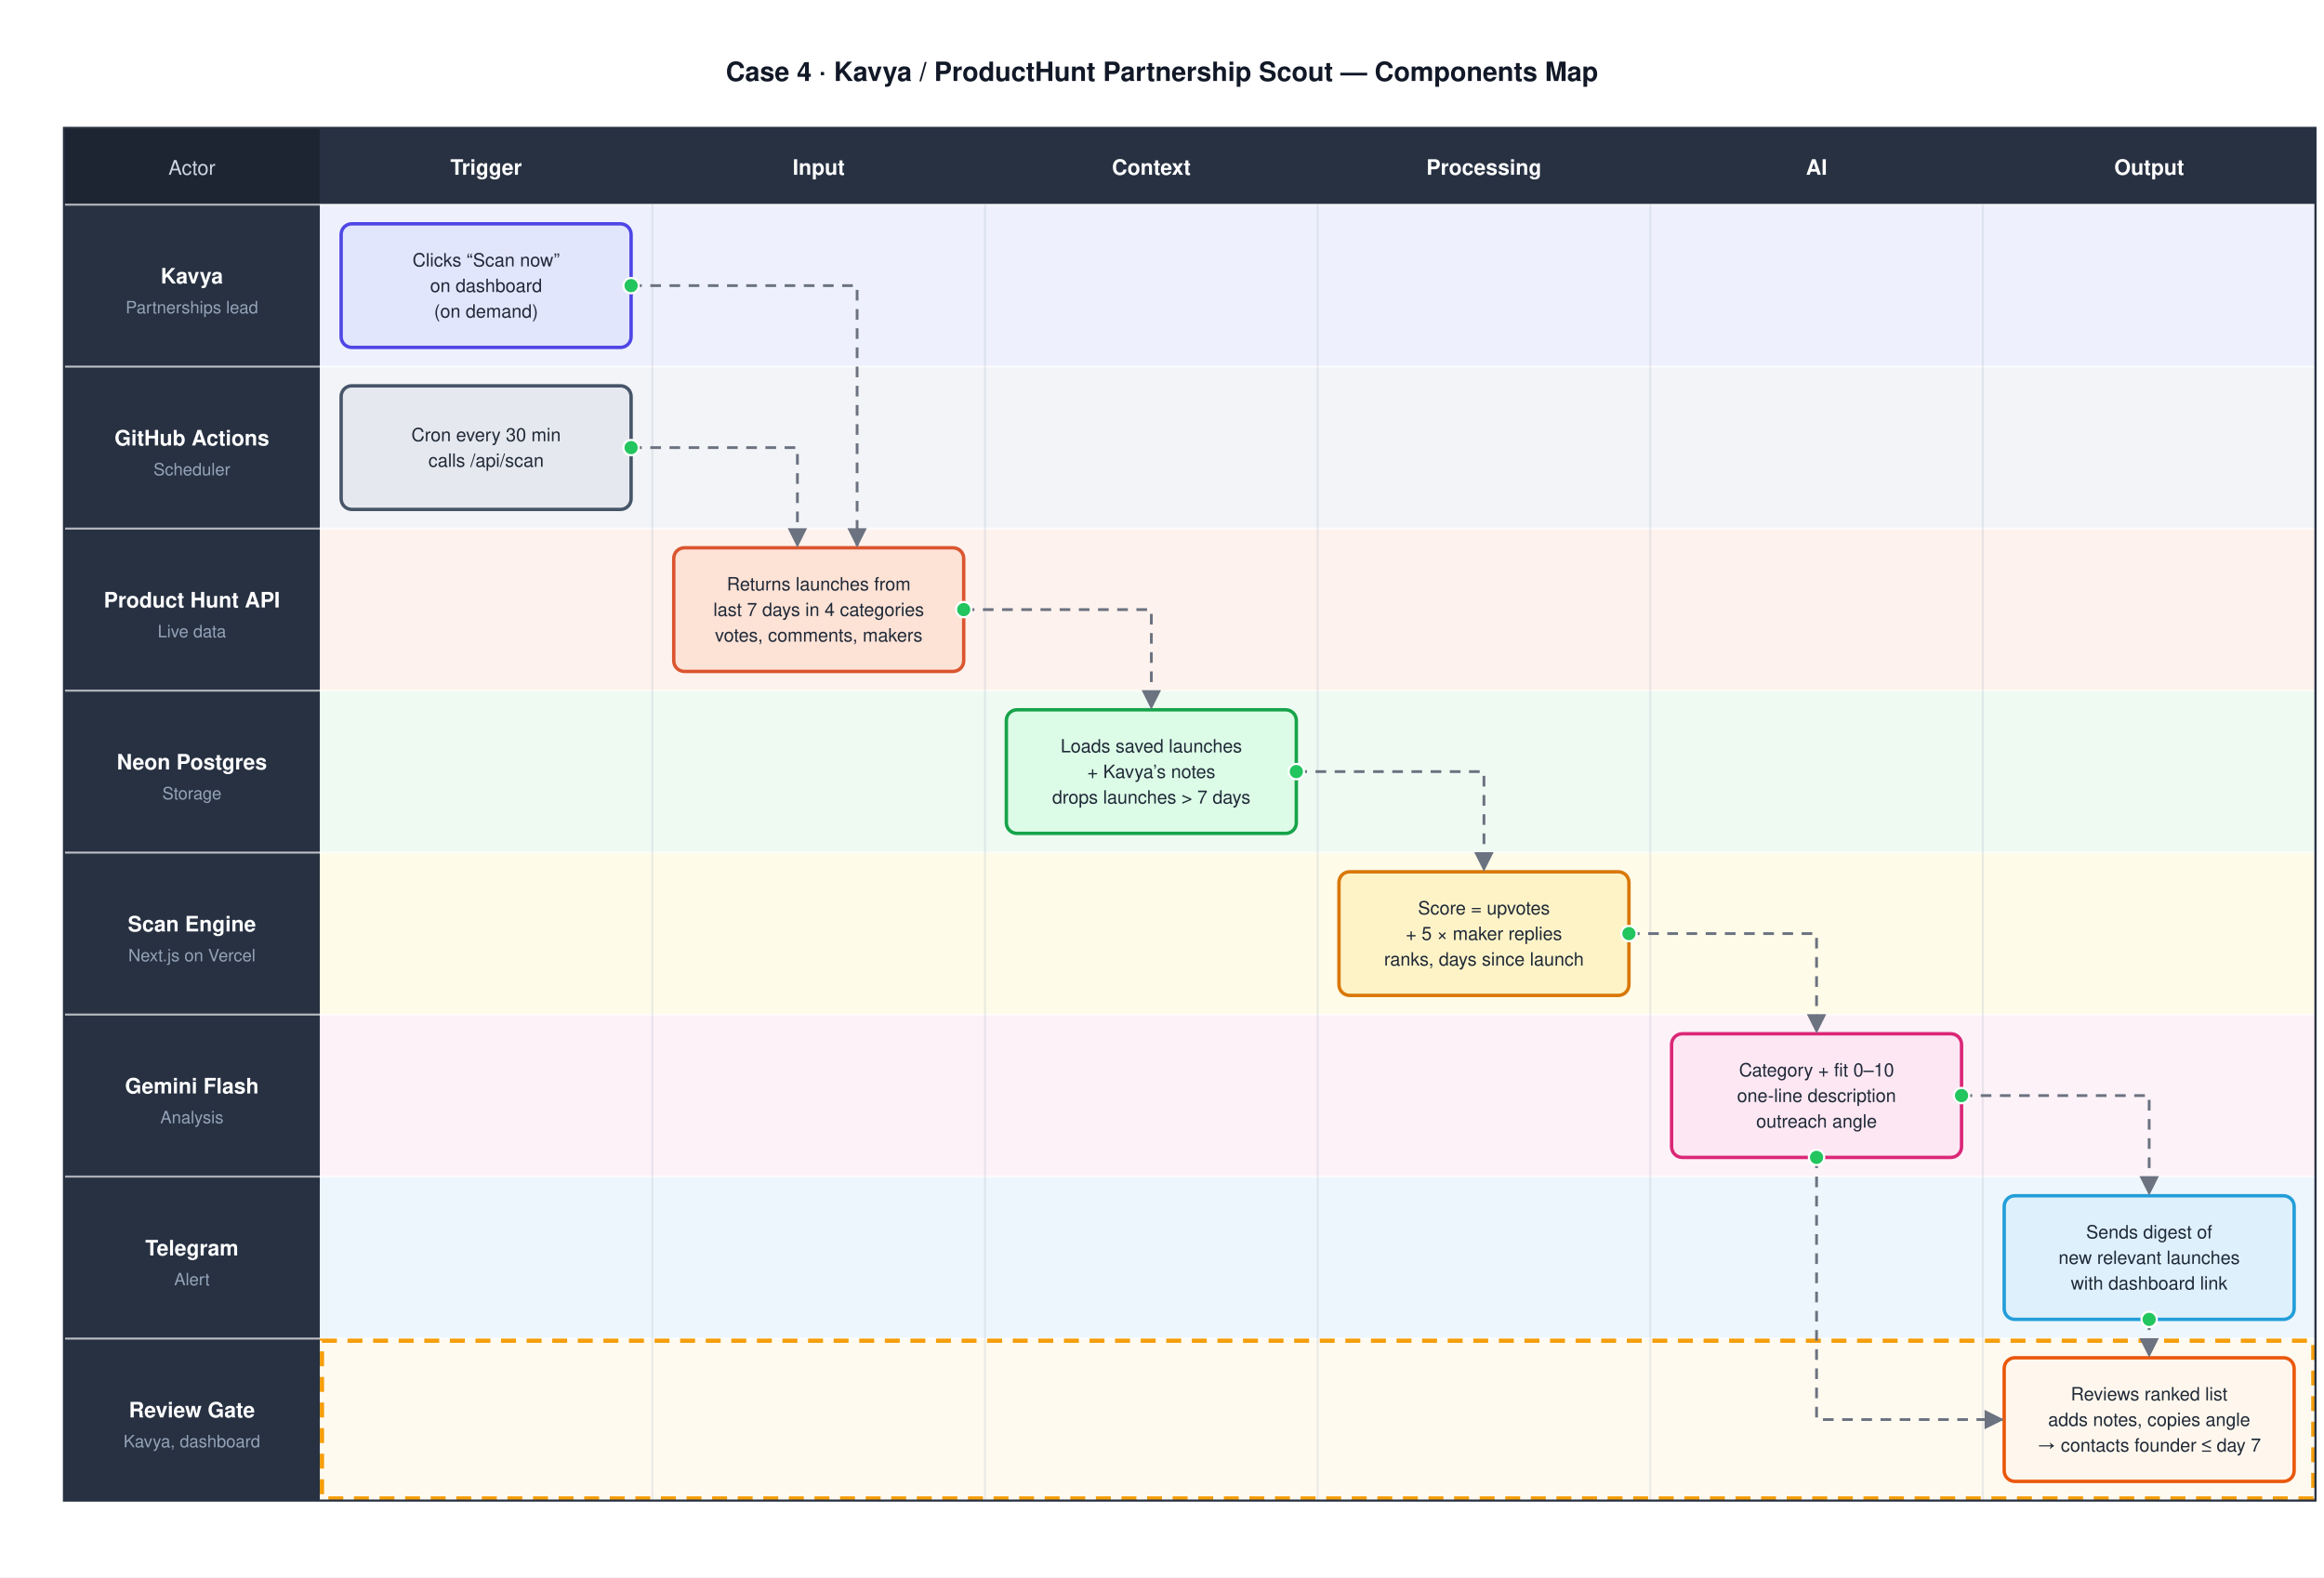
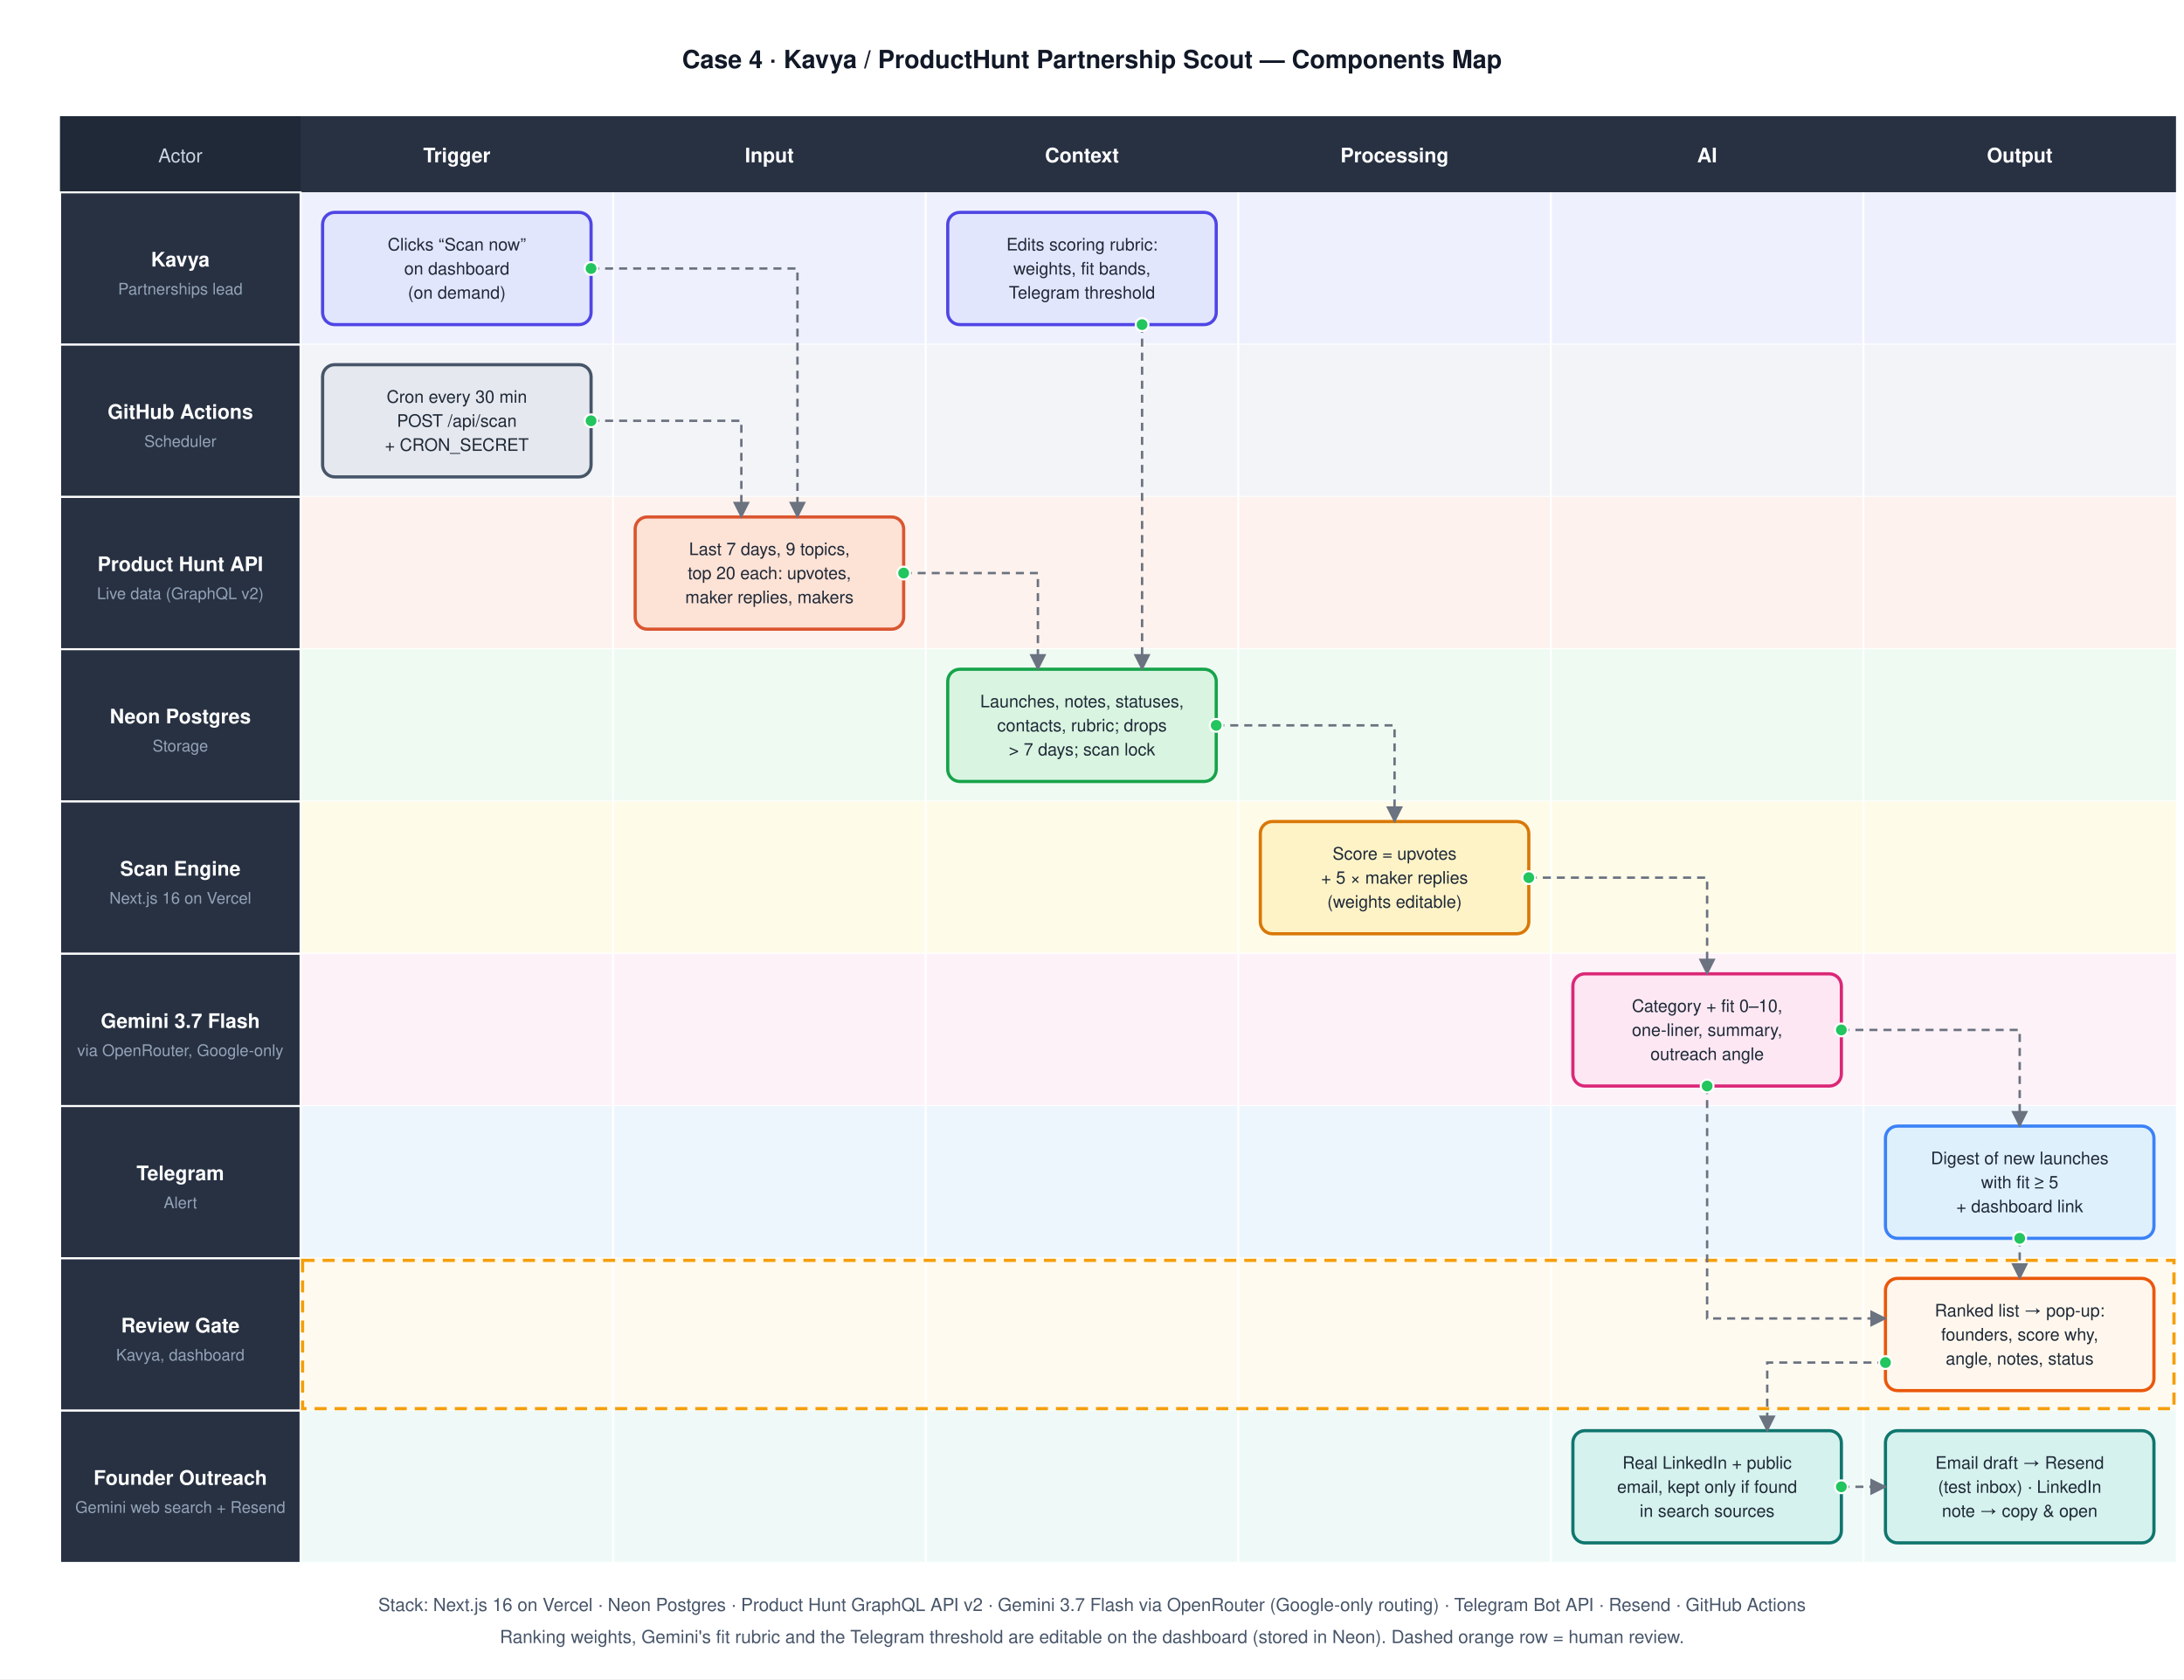
- <svg xmlns="http://www.w3.org/2000/svg" viewBox="0 0 1090 740" width="1090" height="740" font-family="Helvetica, Arial, sans-serif">
+ <svg xmlns="http://www.w3.org/2000/svg" viewBox="0 0 1090 838" width="1090" height="838" font-family="Helvetica, Arial, sans-serif">
  <defs>
    <marker id="ah" viewBox="0 0 10 10" refX="9" refY="5" markerWidth="7" markerHeight="7" orient="auto-start-reverse">
      <path d="M0 0L10 5L0 10z" fill="#6b7280" />
    </marker>
  </defs>
-   <rect width="1090" height="740" fill="#ffffff" />
-   <text x="545.0" y="38" text-anchor="middle" font-size="12.5" font-weight="700" fill="#111827">Case 4 · Kavya / ProductHunt Partnership Scout — Components Map</text>
-   <rect x="30" y="60" width="1056" height="36" fill="#273142" />
-   <rect x="30" y="60" width="120" height="36" fill="#1e2532" />
-   <text x="90.0" y="82" text-anchor="middle" font-size="9.5" fill="#cbd5e1">Actor</text>
-   <text x="228.0" y="82" text-anchor="middle" font-size="10" font-weight="700" fill="#ffffff">Trigger</text>
-   <text x="384.0" y="82" text-anchor="middle" font-size="10" font-weight="700" fill="#ffffff">Input</text>
-   <text x="540.0" y="82" text-anchor="middle" font-size="10" font-weight="700" fill="#ffffff">Context</text>
-   <text x="696.0" y="82" text-anchor="middle" font-size="10" font-weight="700" fill="#ffffff">Processing</text>
-   <text x="852.0" y="82" text-anchor="middle" font-size="10" font-weight="700" fill="#ffffff">AI</text>
-   <text x="1008.0" y="82" text-anchor="middle" font-size="10" font-weight="700" fill="#ffffff">Output</text>
+   <rect width="1090" height="838" fill="#ffffff" />
+   <text x="545" y="34" text-anchor="middle" font-size="12.5" font-weight="700" fill="#111827">Case 4 · Kavya / ProductHunt Partnership Scout — Components Map</text>
+   <rect x="30" y="58" width="1056" height="38" fill="#273142" />
+   <rect x="30" y="58" width="120" height="38" fill="#1f2937" />
+   <text x="90" y="81" text-anchor="middle" font-size="9.5" fill="#cbd5e1">Actor</text>
+   <text x="228" y="81" text-anchor="middle" font-size="10" font-weight="700" fill="#ffffff">Trigger</text>
+   <text x="384" y="81" text-anchor="middle" font-size="10" font-weight="700" fill="#ffffff">Input</text>
+   <text x="540" y="81" text-anchor="middle" font-size="10" font-weight="700" fill="#ffffff">Context</text>
+   <text x="696" y="81" text-anchor="middle" font-size="10" font-weight="700" fill="#ffffff">Processing</text>
+   <text x="852" y="81" text-anchor="middle" font-size="10" font-weight="700" fill="#ffffff">AI</text>
+   <text x="1008" y="81" text-anchor="middle" font-size="10" font-weight="700" fill="#ffffff">Output</text>
  <rect x="150" y="96" width="936" height="76" fill="#eef1fd" />
-   <rect x="30" y="96" width="120" height="76" fill="#273142" />
-   <line x1="30" y1="96" x2="1086" y2="96" stroke="#ffffff" stroke-opacity=".6" />
-   <text x="90.0" y="133.0" text-anchor="middle" font-size="10" font-weight="700" fill="#ffffff">Kavya</text>
-   <text x="90.0" y="147.0" text-anchor="middle" font-size="8" fill="#94a3b8">Partnerships lead</text>
+   <rect x="30" y="96" width="120" height="76" fill="#273142" stroke="#ffffff" stroke-width="1" />
+   <text x="90" y="133" text-anchor="middle" font-size="10" font-weight="700" fill="#ffffff">Kavya</text>
+   <text x="90" y="147" text-anchor="middle" font-size="8" fill="#94a3b8">Partnerships lead</text>
+   <line x1="306" y1="96" x2="306" y2="172" stroke="#ffffff" stroke-width="1" />
+   <line x1="462" y1="96" x2="462" y2="172" stroke="#ffffff" stroke-width="1" />
+   <line x1="618" y1="96" x2="618" y2="172" stroke="#ffffff" stroke-width="1" />
+   <line x1="774" y1="96" x2="774" y2="172" stroke="#ffffff" stroke-width="1" />
+   <line x1="930" y1="96" x2="930" y2="172" stroke="#ffffff" stroke-width="1" />
+   <line x1="150" y1="172" x2="1086" y2="172" stroke="#ffffff" stroke-width="1" />
  <rect x="150" y="172" width="936" height="76" fill="#f2f4f7" />
-   <rect x="30" y="172" width="120" height="76" fill="#273142" />
-   <line x1="30" y1="172" x2="1086" y2="172" stroke="#ffffff" stroke-opacity=".6" />
-   <text x="90.0" y="209.0" text-anchor="middle" font-size="10" font-weight="700" fill="#ffffff">GitHub Actions</text>
-   <text x="90.0" y="223.0" text-anchor="middle" font-size="8" fill="#94a3b8">Scheduler</text>
+   <rect x="30" y="172" width="120" height="76" fill="#273142" stroke="#ffffff" stroke-width="1" />
+   <text x="90" y="209" text-anchor="middle" font-size="10" font-weight="700" fill="#ffffff">GitHub Actions</text>
+   <text x="90" y="223" text-anchor="middle" font-size="8" fill="#94a3b8">Scheduler</text>
+   <line x1="306" y1="172" x2="306" y2="248" stroke="#ffffff" stroke-width="1" />
+   <line x1="462" y1="172" x2="462" y2="248" stroke="#ffffff" stroke-width="1" />
+   <line x1="618" y1="172" x2="618" y2="248" stroke="#ffffff" stroke-width="1" />
+   <line x1="774" y1="172" x2="774" y2="248" stroke="#ffffff" stroke-width="1" />
+   <line x1="930" y1="172" x2="930" y2="248" stroke="#ffffff" stroke-width="1" />
+   <line x1="150" y1="248" x2="1086" y2="248" stroke="#ffffff" stroke-width="1" />
  <rect x="150" y="248" width="936" height="76" fill="#fdf2ed" />
-   <rect x="30" y="248" width="120" height="76" fill="#273142" />
-   <line x1="30" y1="248" x2="1086" y2="248" stroke="#ffffff" stroke-opacity=".6" />
-   <text x="90.0" y="285.0" text-anchor="middle" font-size="10" font-weight="700" fill="#ffffff">Product Hunt API</text>
-   <text x="90.0" y="299.0" text-anchor="middle" font-size="8" fill="#94a3b8">Live data</text>
+   <rect x="30" y="248" width="120" height="76" fill="#273142" stroke="#ffffff" stroke-width="1" />
+   <text x="90" y="285" text-anchor="middle" font-size="10" font-weight="700" fill="#ffffff">Product Hunt API</text>
+   <text x="90" y="299" text-anchor="middle" font-size="8" fill="#94a3b8">Live data (GraphQL v2)</text>
+   <line x1="306" y1="248" x2="306" y2="324" stroke="#ffffff" stroke-width="1" />
+   <line x1="462" y1="248" x2="462" y2="324" stroke="#ffffff" stroke-width="1" />
+   <line x1="618" y1="248" x2="618" y2="324" stroke="#ffffff" stroke-width="1" />
+   <line x1="774" y1="248" x2="774" y2="324" stroke="#ffffff" stroke-width="1" />
+   <line x1="930" y1="248" x2="930" y2="324" stroke="#ffffff" stroke-width="1" />
+   <line x1="150" y1="324" x2="1086" y2="324" stroke="#ffffff" stroke-width="1" />
  <rect x="150" y="324" width="936" height="76" fill="#eefaf2" />
-   <rect x="30" y="324" width="120" height="76" fill="#273142" />
-   <line x1="30" y1="324" x2="1086" y2="324" stroke="#ffffff" stroke-opacity=".6" />
-   <text x="90.0" y="361.0" text-anchor="middle" font-size="10" font-weight="700" fill="#ffffff">Neon Postgres</text>
-   <text x="90.0" y="375.0" text-anchor="middle" font-size="8" fill="#94a3b8">Storage</text>
+   <rect x="30" y="324" width="120" height="76" fill="#273142" stroke="#ffffff" stroke-width="1" />
+   <text x="90" y="361" text-anchor="middle" font-size="10" font-weight="700" fill="#ffffff">Neon Postgres</text>
+   <text x="90" y="375" text-anchor="middle" font-size="8" fill="#94a3b8">Storage</text>
+   <line x1="306" y1="324" x2="306" y2="400" stroke="#ffffff" stroke-width="1" />
+   <line x1="462" y1="324" x2="462" y2="400" stroke="#ffffff" stroke-width="1" />
+   <line x1="618" y1="324" x2="618" y2="400" stroke="#ffffff" stroke-width="1" />
+   <line x1="774" y1="324" x2="774" y2="400" stroke="#ffffff" stroke-width="1" />
+   <line x1="930" y1="324" x2="930" y2="400" stroke="#ffffff" stroke-width="1" />
+   <line x1="150" y1="400" x2="1086" y2="400" stroke="#ffffff" stroke-width="1" />
  <rect x="150" y="400" width="936" height="76" fill="#fefbe8" />
-   <rect x="30" y="400" width="120" height="76" fill="#273142" />
-   <line x1="30" y1="400" x2="1086" y2="400" stroke="#ffffff" stroke-opacity=".6" />
-   <text x="90.0" y="437.0" text-anchor="middle" font-size="10" font-weight="700" fill="#ffffff">Scan Engine</text>
-   <text x="90.0" y="451.0" text-anchor="middle" font-size="8" fill="#94a3b8">Next.js on Vercel</text>
+   <rect x="30" y="400" width="120" height="76" fill="#273142" stroke="#ffffff" stroke-width="1" />
+   <text x="90" y="437" text-anchor="middle" font-size="10" font-weight="700" fill="#ffffff">Scan Engine</text>
+   <text x="90" y="451" text-anchor="middle" font-size="8" fill="#94a3b8">Next.js 16 on Vercel</text>
+   <line x1="306" y1="400" x2="306" y2="476" stroke="#ffffff" stroke-width="1" />
+   <line x1="462" y1="400" x2="462" y2="476" stroke="#ffffff" stroke-width="1" />
+   <line x1="618" y1="400" x2="618" y2="476" stroke="#ffffff" stroke-width="1" />
+   <line x1="774" y1="400" x2="774" y2="476" stroke="#ffffff" stroke-width="1" />
+   <line x1="930" y1="400" x2="930" y2="476" stroke="#ffffff" stroke-width="1" />
+   <line x1="150" y1="476" x2="1086" y2="476" stroke="#ffffff" stroke-width="1" />
  <rect x="150" y="476" width="936" height="76" fill="#fdf2f8" />
-   <rect x="30" y="476" width="120" height="76" fill="#273142" />
-   <line x1="30" y1="476" x2="1086" y2="476" stroke="#ffffff" stroke-opacity=".6" />
-   <text x="90.0" y="513.0" text-anchor="middle" font-size="10" font-weight="700" fill="#ffffff">Gemini Flash</text>
-   <text x="90.0" y="527.0" text-anchor="middle" font-size="8" fill="#94a3b8">Analysis</text>
+   <rect x="30" y="476" width="120" height="76" fill="#273142" stroke="#ffffff" stroke-width="1" />
+   <text x="90" y="513" text-anchor="middle" font-size="10" font-weight="700" fill="#ffffff">Gemini 3.7 Flash</text>
+   <text x="90" y="527" text-anchor="middle" font-size="8" fill="#94a3b8">via OpenRouter, Google-only</text>
+   <line x1="306" y1="476" x2="306" y2="552" stroke="#ffffff" stroke-width="1" />
+   <line x1="462" y1="476" x2="462" y2="552" stroke="#ffffff" stroke-width="1" />
+   <line x1="618" y1="476" x2="618" y2="552" stroke="#ffffff" stroke-width="1" />
+   <line x1="774" y1="476" x2="774" y2="552" stroke="#ffffff" stroke-width="1" />
+   <line x1="930" y1="476" x2="930" y2="552" stroke="#ffffff" stroke-width="1" />
+   <line x1="150" y1="552" x2="1086" y2="552" stroke="#ffffff" stroke-width="1" />
  <rect x="150" y="552" width="936" height="76" fill="#eef6fd" />
-   <rect x="30" y="552" width="120" height="76" fill="#273142" />
-   <line x1="30" y1="552" x2="1086" y2="552" stroke="#ffffff" stroke-opacity=".6" />
-   <text x="90.0" y="589.0" text-anchor="middle" font-size="10" font-weight="700" fill="#ffffff">Telegram</text>
-   <text x="90.0" y="603.0" text-anchor="middle" font-size="8" fill="#94a3b8">Alert</text>
+   <rect x="30" y="552" width="120" height="76" fill="#273142" stroke="#ffffff" stroke-width="1" />
+   <text x="90" y="589" text-anchor="middle" font-size="10" font-weight="700" fill="#ffffff">Telegram</text>
+   <text x="90" y="603" text-anchor="middle" font-size="8" fill="#94a3b8">Alert</text>
+   <line x1="306" y1="552" x2="306" y2="628" stroke="#ffffff" stroke-width="1" />
+   <line x1="462" y1="552" x2="462" y2="628" stroke="#ffffff" stroke-width="1" />
+   <line x1="618" y1="552" x2="618" y2="628" stroke="#ffffff" stroke-width="1" />
+   <line x1="774" y1="552" x2="774" y2="628" stroke="#ffffff" stroke-width="1" />
+   <line x1="930" y1="552" x2="930" y2="628" stroke="#ffffff" stroke-width="1" />
+   <line x1="150" y1="628" x2="1086" y2="628" stroke="#ffffff" stroke-width="1" />
  <rect x="150" y="628" width="936" height="76" fill="#fffaf0" />
-   <rect x="30" y="628" width="120" height="76" fill="#273142" />
-   <line x1="30" y1="628" x2="1086" y2="628" stroke="#ffffff" stroke-opacity=".6" />
-   <text x="90.0" y="665.0" text-anchor="middle" font-size="10" font-weight="700" fill="#ffffff">Review Gate</text>
-   <text x="90.0" y="679.0" text-anchor="middle" font-size="8" fill="#94a3b8">Kavya, dashboard</text>
-   <line x1="306" y1="96" x2="306" y2="704" stroke="#94a3b8" stroke-opacity=".18" />
-   <line x1="462" y1="96" x2="462" y2="704" stroke="#94a3b8" stroke-opacity=".18" />
-   <line x1="618" y1="96" x2="618" y2="704" stroke="#94a3b8" stroke-opacity=".18" />
-   <line x1="774" y1="96" x2="774" y2="704" stroke="#94a3b8" stroke-opacity=".18" />
-   <line x1="930" y1="96" x2="930" y2="704" stroke="#94a3b8" stroke-opacity=".18" />
-   <rect x="151" y="629" width="934" height="74" fill="none" stroke="#f59e0b" stroke-width="2" stroke-dasharray="7 5" />
-   <rect x="30" y="60" width="1056" height="644" fill="none" stroke="#273142" />
-   <rect x="160.0" y="105.0" width="136" height="58" rx="5" fill="#e2e6fd" stroke="#4f46e5" stroke-width="1.6" />
-   <text x="228.0" y="125.0" text-anchor="middle" font-size="8.6" fill="#1f2937">Clicks “Scan now”</text>
-   <text x="228.0" y="137.0" text-anchor="middle" font-size="8.6" fill="#1f2937">on dashboard</text>
-   <text x="228.0" y="149.0" text-anchor="middle" font-size="8.6" fill="#1f2937">(on demand)</text>
-   <rect x="160.0" y="181.0" width="136" height="58" rx="5" fill="#e5e8ee" stroke="#475569" stroke-width="1.6" />
-   <text x="228.0" y="207.0" text-anchor="middle" font-size="8.6" fill="#1f2937">Cron every 30 min</text>
-   <text x="228.0" y="219.0" text-anchor="middle" font-size="8.6" fill="#1f2937">calls /api/scan</text>
-   <rect x="316.0" y="257.0" width="136" height="58" rx="5" fill="#fde2d6" stroke="#da552f" stroke-width="1.6" />
-   <text x="384.0" y="277.0" text-anchor="middle" font-size="8.6" fill="#1f2937">Returns launches from</text>
-   <text x="384.0" y="289.0" text-anchor="middle" font-size="8.6" fill="#1f2937">last 7 days in 4 categories</text>
-   <text x="384.0" y="301.0" text-anchor="middle" font-size="8.6" fill="#1f2937">votes, comments, makers</text>
-   <rect x="472.0" y="333.0" width="136" height="58" rx="5" fill="#dcfce7" stroke="#16a34a" stroke-width="1.6" />
-   <text x="540.0" y="353.0" text-anchor="middle" font-size="8.6" fill="#1f2937">Loads saved launches</text>
-   <text x="540.0" y="365.0" text-anchor="middle" font-size="8.6" fill="#1f2937">+ Kavya’s notes</text>
-   <text x="540.0" y="377.0" text-anchor="middle" font-size="8.6" fill="#1f2937">drops launches &gt; 7 days</text>
-   <rect x="628.0" y="409.0" width="136" height="58" rx="5" fill="#fef3c7" stroke="#d97706" stroke-width="1.6" />
-   <text x="696.0" y="429.0" text-anchor="middle" font-size="8.6" fill="#1f2937">Score = upvotes</text>
-   <text x="696.0" y="441.0" text-anchor="middle" font-size="8.6" fill="#1f2937">+ 5 × maker replies</text>
-   <text x="696.0" y="453.0" text-anchor="middle" font-size="8.6" fill="#1f2937">ranks, days since launch</text>
-   <rect x="784.0" y="485.0" width="136" height="58" rx="5" fill="#fce7f3" stroke="#db2777" stroke-width="1.6" />
-   <text x="852.0" y="505.0" text-anchor="middle" font-size="8.6" fill="#1f2937">Category + fit 0–10</text>
-   <text x="852.0" y="517.0" text-anchor="middle" font-size="8.6" fill="#1f2937">one-line description</text>
-   <text x="852.0" y="529.0" text-anchor="middle" font-size="8.6" fill="#1f2937">outreach angle</text>
-   <rect x="940.0" y="561.0" width="136" height="58" rx="5" fill="#dff0fd" stroke="#229ed9" stroke-width="1.6" />
-   <text x="1008.0" y="581.0" text-anchor="middle" font-size="8.6" fill="#1f2937">Sends digest of</text>
-   <text x="1008.0" y="593.0" text-anchor="middle" font-size="8.6" fill="#1f2937">new relevant launches</text>
-   <text x="1008.0" y="605.0" text-anchor="middle" font-size="8.6" fill="#1f2937">with dashboard link</text>
-   <rect x="940.0" y="637.0" width="136" height="58" rx="5" fill="#fff7ed" stroke="#ea580c" stroke-width="1.6" />
-   <text x="1008.0" y="657.0" text-anchor="middle" font-size="8.6" fill="#1f2937">Reviews ranked list</text>
-   <text x="1008.0" y="669.0" text-anchor="middle" font-size="8.6" fill="#1f2937">adds notes, copies angle</text>
-   <text x="1008.0" y="681.0" text-anchor="middle" font-size="8.6" fill="#1f2937">→ contacts founder ≤ day 7</text>
-   <path d="M296.0 134.0 L402.0 134.0 L402.0 256.0" fill="none" stroke="#6b7280" stroke-width="1.3" stroke-dasharray="5 4" marker-end="url(#ah)" />
-   <circle cx="296.0" cy="134.0" r="3.6" fill="#22c55e" stroke="#fff" stroke-width="1" />
-   <path d="M296.0 210.0 L374.0 210.0 L374.0 256.0" fill="none" stroke="#6b7280" stroke-width="1.3" stroke-dasharray="5 4" marker-end="url(#ah)" />
-   <circle cx="296.0" cy="210.0" r="3.6" fill="#22c55e" stroke="#fff" stroke-width="1" />
-   <path d="M452.0 286.0 L540.0 286.0 L540.0 332.0" fill="none" stroke="#6b7280" stroke-width="1.3" stroke-dasharray="5 4" marker-end="url(#ah)" />
-   <circle cx="452.0" cy="286.0" r="3.6" fill="#22c55e" stroke="#fff" stroke-width="1" />
-   <path d="M608.0 362.0 L696.0 362.0 L696.0 408.0" fill="none" stroke="#6b7280" stroke-width="1.3" stroke-dasharray="5 4" marker-end="url(#ah)" />
-   <circle cx="608.0" cy="362.0" r="3.6" fill="#22c55e" stroke="#fff" stroke-width="1" />
-   <path d="M764.0 438.0 L852.0 438.0 L852.0 484.0" fill="none" stroke="#6b7280" stroke-width="1.3" stroke-dasharray="5 4" marker-end="url(#ah)" />
-   <circle cx="764.0" cy="438.0" r="3.6" fill="#22c55e" stroke="#fff" stroke-width="1" />
-   <path d="M920.0 514.0 L1008.0 514.0 L1008.0 560.0" fill="none" stroke="#6b7280" stroke-width="1.3" stroke-dasharray="5 4" marker-end="url(#ah)" />
-   <circle cx="920.0" cy="514.0" r="3.6" fill="#22c55e" stroke="#fff" stroke-width="1" />
-   <path d="M852.0 543.0 L852.0 666.0 L939.0 666.0" fill="none" stroke="#6b7280" stroke-width="1.3" stroke-dasharray="5 4" marker-end="url(#ah)" />
-   <circle cx="852.0" cy="543.0" r="3.6" fill="#22c55e" stroke="#fff" stroke-width="1" />
-   <path d="M1008.0 619.0 L1008.0 636.0" fill="none" stroke="#6b7280" stroke-width="1.3" stroke-dasharray="5 4" marker-end="url(#ah)" />
-   <circle cx="1008.0" cy="619.0" r="3.6" fill="#22c55e" stroke="#fff" stroke-width="1" />
+   <rect x="30" y="628" width="120" height="76" fill="#273142" stroke="#ffffff" stroke-width="1" />
+   <text x="90" y="665" text-anchor="middle" font-size="10" font-weight="700" fill="#ffffff">Review Gate</text>
+   <text x="90" y="679" text-anchor="middle" font-size="8" fill="#94a3b8">Kavya, dashboard</text>
+   <line x1="306" y1="628" x2="306" y2="704" stroke="#ffffff" stroke-width="1" />
+   <line x1="462" y1="628" x2="462" y2="704" stroke="#ffffff" stroke-width="1" />
+   <line x1="618" y1="628" x2="618" y2="704" stroke="#ffffff" stroke-width="1" />
+   <line x1="774" y1="628" x2="774" y2="704" stroke="#ffffff" stroke-width="1" />
+   <line x1="930" y1="628" x2="930" y2="704" stroke="#ffffff" stroke-width="1" />
+   <line x1="150" y1="704" x2="1086" y2="704" stroke="#ffffff" stroke-width="1" />
+   <rect x="150" y="704" width="936" height="76" fill="#effaf8" />
+   <rect x="30" y="704" width="120" height="76" fill="#273142" stroke="#ffffff" stroke-width="1" />
+   <text x="90" y="741" text-anchor="middle" font-size="10" font-weight="700" fill="#ffffff">Founder Outreach</text>
+   <text x="90" y="755" text-anchor="middle" font-size="8" fill="#94a3b8">Gemini web search + Resend</text>
+   <line x1="306" y1="704" x2="306" y2="780" stroke="#ffffff" stroke-width="1" />
+   <line x1="462" y1="704" x2="462" y2="780" stroke="#ffffff" stroke-width="1" />
+   <line x1="618" y1="704" x2="618" y2="780" stroke="#ffffff" stroke-width="1" />
+   <line x1="774" y1="704" x2="774" y2="780" stroke="#ffffff" stroke-width="1" />
+   <line x1="930" y1="704" x2="930" y2="780" stroke="#ffffff" stroke-width="1" />
+   <line x1="150" y1="780" x2="1086" y2="780" stroke="#ffffff" stroke-width="1" />
+   <rect x="151" y="629" width="934" height="74" fill="none" stroke="#f59e0b" stroke-width="1.6" stroke-dasharray="6 4" />
+   <rect x="161" y="106" width="134" height="56" rx="6" fill="#e2e6fd" stroke="#4f46e5" stroke-width="1.6" />
+   <text x="228" y="125" text-anchor="middle" font-size="8.6" fill="#1f2937">Clicks “Scan now”</text>
+   <text x="228" y="137" text-anchor="middle" font-size="8.6" fill="#1f2937">on dashboard</text>
+   <text x="228" y="149" text-anchor="middle" font-size="8.6" fill="#1f2937">(on demand)</text>
+   <rect x="473" y="106" width="134" height="56" rx="6" fill="#e2e6fd" stroke="#4f46e5" stroke-width="1.6" />
+   <text x="540" y="125" text-anchor="middle" font-size="8.6" fill="#1f2937">Edits scoring rubric:</text>
+   <text x="540" y="137" text-anchor="middle" font-size="8.6" fill="#1f2937">weights, fit bands,</text>
+   <text x="540" y="149" text-anchor="middle" font-size="8.6" fill="#1f2937">Telegram threshold</text>
+   <rect x="161" y="182" width="134" height="56" rx="6" fill="#e5e8ee" stroke="#475569" stroke-width="1.6" />
+   <text x="228" y="201" text-anchor="middle" font-size="8.6" fill="#1f2937">Cron every 30 min</text>
+   <text x="228" y="213" text-anchor="middle" font-size="8.6" fill="#1f2937">POST /api/scan</text>
+   <text x="228" y="225" text-anchor="middle" font-size="8.6" fill="#1f2937">+ CRON_SECRET</text>
+   <rect x="317" y="258" width="134" height="56" rx="6" fill="#fde2d6" stroke="#da552f" stroke-width="1.6" />
+   <text x="384" y="277" text-anchor="middle" font-size="8.6" fill="#1f2937">Last 7 days, 9 topics,</text>
+   <text x="384" y="289" text-anchor="middle" font-size="8.6" fill="#1f2937">top 20 each: upvotes,</text>
+   <text x="384" y="301" text-anchor="middle" font-size="8.6" fill="#1f2937">maker replies, makers</text>
+   <rect x="473" y="334" width="134" height="56" rx="6" fill="#d9f5e1" stroke="#16a34a" stroke-width="1.6" />
+   <text x="540" y="353" text-anchor="middle" font-size="8.6" fill="#1f2937">Launches, notes, statuses,</text>
+   <text x="540" y="365" text-anchor="middle" font-size="8.6" fill="#1f2937">contacts, rubric; drops</text>
+   <text x="540" y="377" text-anchor="middle" font-size="8.6" fill="#1f2937">&gt; 7 days; scan lock</text>
+   <rect x="629" y="410" width="134" height="56" rx="6" fill="#fef3c7" stroke="#d97706" stroke-width="1.6" />
+   <text x="696" y="429" text-anchor="middle" font-size="8.6" fill="#1f2937">Score = upvotes</text>
+   <text x="696" y="441" text-anchor="middle" font-size="8.6" fill="#1f2937">+ 5 × maker replies</text>
+   <text x="696" y="453" text-anchor="middle" font-size="8.6" fill="#1f2937">(weights editable)</text>
+   <rect x="785" y="486" width="134" height="56" rx="6" fill="#fce7f3" stroke="#db2777" stroke-width="1.6" />
+   <text x="852" y="505" text-anchor="middle" font-size="8.6" fill="#1f2937">Category + fit 0–10,</text>
+   <text x="852" y="517" text-anchor="middle" font-size="8.6" fill="#1f2937">one-liner, summary,</text>
+   <text x="852" y="529" text-anchor="middle" font-size="8.6" fill="#1f2937">outreach angle</text>
+   <rect x="941" y="562" width="134" height="56" rx="6" fill="#dff0fd" stroke="#3b82f6" stroke-width="1.6" />
+   <text x="1008" y="581" text-anchor="middle" font-size="8.6" fill="#1f2937">Digest of new launches</text>
+   <text x="1008" y="593" text-anchor="middle" font-size="8.6" fill="#1f2937">with fit ≥ 5</text>
+   <text x="1008" y="605" text-anchor="middle" font-size="8.6" fill="#1f2937">+ dashboard link</text>
+   <rect x="941" y="638" width="134" height="56" rx="6" fill="#fff7ed" stroke="#ea580c" stroke-width="1.6" />
+   <text x="1008" y="657" text-anchor="middle" font-size="8.6" fill="#1f2937">Ranked list → pop-up:</text>
+   <text x="1008" y="669" text-anchor="middle" font-size="8.6" fill="#1f2937">founders, score why,</text>
+   <text x="1008" y="681" text-anchor="middle" font-size="8.6" fill="#1f2937">angle, notes, status</text>
+   <rect x="785" y="714" width="134" height="56" rx="6" fill="#d5f2ee" stroke="#0f766e" stroke-width="1.6" />
+   <text x="852" y="733" text-anchor="middle" font-size="8.6" fill="#1f2937">Real LinkedIn + public</text>
+   <text x="852" y="745" text-anchor="middle" font-size="8.6" fill="#1f2937">email, kept only if found</text>
+   <text x="852" y="757" text-anchor="middle" font-size="8.6" fill="#1f2937">in search sources</text>
+   <rect x="941" y="714" width="134" height="56" rx="6" fill="#d5f2ee" stroke="#0f766e" stroke-width="1.6" />
+   <text x="1008" y="733" text-anchor="middle" font-size="8.6" fill="#1f2937">Email draft → Resend</text>
+   <text x="1008" y="745" text-anchor="middle" font-size="8.6" fill="#1f2937">(test inbox) · LinkedIn</text>
+   <text x="1008" y="757" text-anchor="middle" font-size="8.6" fill="#1f2937">note → copy &amp; open</text>
+   <path d="M295 134 L398 134 L398 258" fill="none" stroke="#6b7280" stroke-width="1.2" stroke-dasharray="4 3" marker-end="url(#ah)" />
+   <circle cx="295" cy="134" r="3.2" fill="#22c55e" stroke="#ffffff" stroke-width="1" />
+   <path d="M295 210 L370 210 L370 258" fill="none" stroke="#6b7280" stroke-width="1.2" stroke-dasharray="4 3" marker-end="url(#ah)" />
+   <circle cx="295" cy="210" r="3.2" fill="#22c55e" stroke="#ffffff" stroke-width="1" />
+   <path d="M451 286 L518 286 L518 334" fill="none" stroke="#6b7280" stroke-width="1.2" stroke-dasharray="4 3" marker-end="url(#ah)" />
+   <circle cx="451" cy="286" r="3.2" fill="#22c55e" stroke="#ffffff" stroke-width="1" />
+   <path d="M570 162 L570 334" fill="none" stroke="#6b7280" stroke-width="1.2" stroke-dasharray="4 3" marker-end="url(#ah)" />
+   <circle cx="570" cy="162" r="3.2" fill="#22c55e" stroke="#ffffff" stroke-width="1" />
+   <path d="M607 362 L696 362 L696 410" fill="none" stroke="#6b7280" stroke-width="1.2" stroke-dasharray="4 3" marker-end="url(#ah)" />
+   <circle cx="607" cy="362" r="3.2" fill="#22c55e" stroke="#ffffff" stroke-width="1" />
+   <path d="M763 438 L852 438 L852 486" fill="none" stroke="#6b7280" stroke-width="1.2" stroke-dasharray="4 3" marker-end="url(#ah)" />
+   <circle cx="763" cy="438" r="3.2" fill="#22c55e" stroke="#ffffff" stroke-width="1" />
+   <path d="M919 514 L1008 514 L1008 562" fill="none" stroke="#6b7280" stroke-width="1.2" stroke-dasharray="4 3" marker-end="url(#ah)" />
+   <circle cx="919" cy="514" r="3.2" fill="#22c55e" stroke="#ffffff" stroke-width="1" />
+   <path d="M852 542 L852 658 L941 658" fill="none" stroke="#6b7280" stroke-width="1.2" stroke-dasharray="4 3" marker-end="url(#ah)" />
+   <circle cx="852" cy="542" r="3.2" fill="#22c55e" stroke="#ffffff" stroke-width="1" />
+   <path d="M1008 618 L1008 638" fill="none" stroke="#6b7280" stroke-width="1.2" stroke-dasharray="4 3" marker-end="url(#ah)" />
+   <circle cx="1008" cy="618" r="3.2" fill="#22c55e" stroke="#ffffff" stroke-width="1" />
+   <path d="M941 680 L882 680 L882 714" fill="none" stroke="#6b7280" stroke-width="1.2" stroke-dasharray="4 3" marker-end="url(#ah)" />
+   <circle cx="941" cy="680" r="3.2" fill="#22c55e" stroke="#ffffff" stroke-width="1" />
+   <path d="M919 742 L941 742" fill="none" stroke="#6b7280" stroke-width="1.2" stroke-dasharray="4 3" marker-end="url(#ah)" />
+   <circle cx="919" cy="742" r="3.2" fill="#22c55e" stroke="#ffffff" stroke-width="1" />
+   <text x="545" y="804" text-anchor="middle" font-size="9" fill="#475569">Stack: Next.js 16 on Vercel · Neon Postgres · Product Hunt GraphQL API v2 · Gemini 3.7 Flash via OpenRouter (Google-only routing) · Telegram Bot API · Resend · GitHub Actions</text>
+   <text x="545" y="820" text-anchor="middle" font-size="9" fill="#475569">Ranking weights, Gemini's fit rubric and the Telegram threshold are editable on the dashboard (stored in Neon). Dashed orange row = human review.</text>
</svg>
